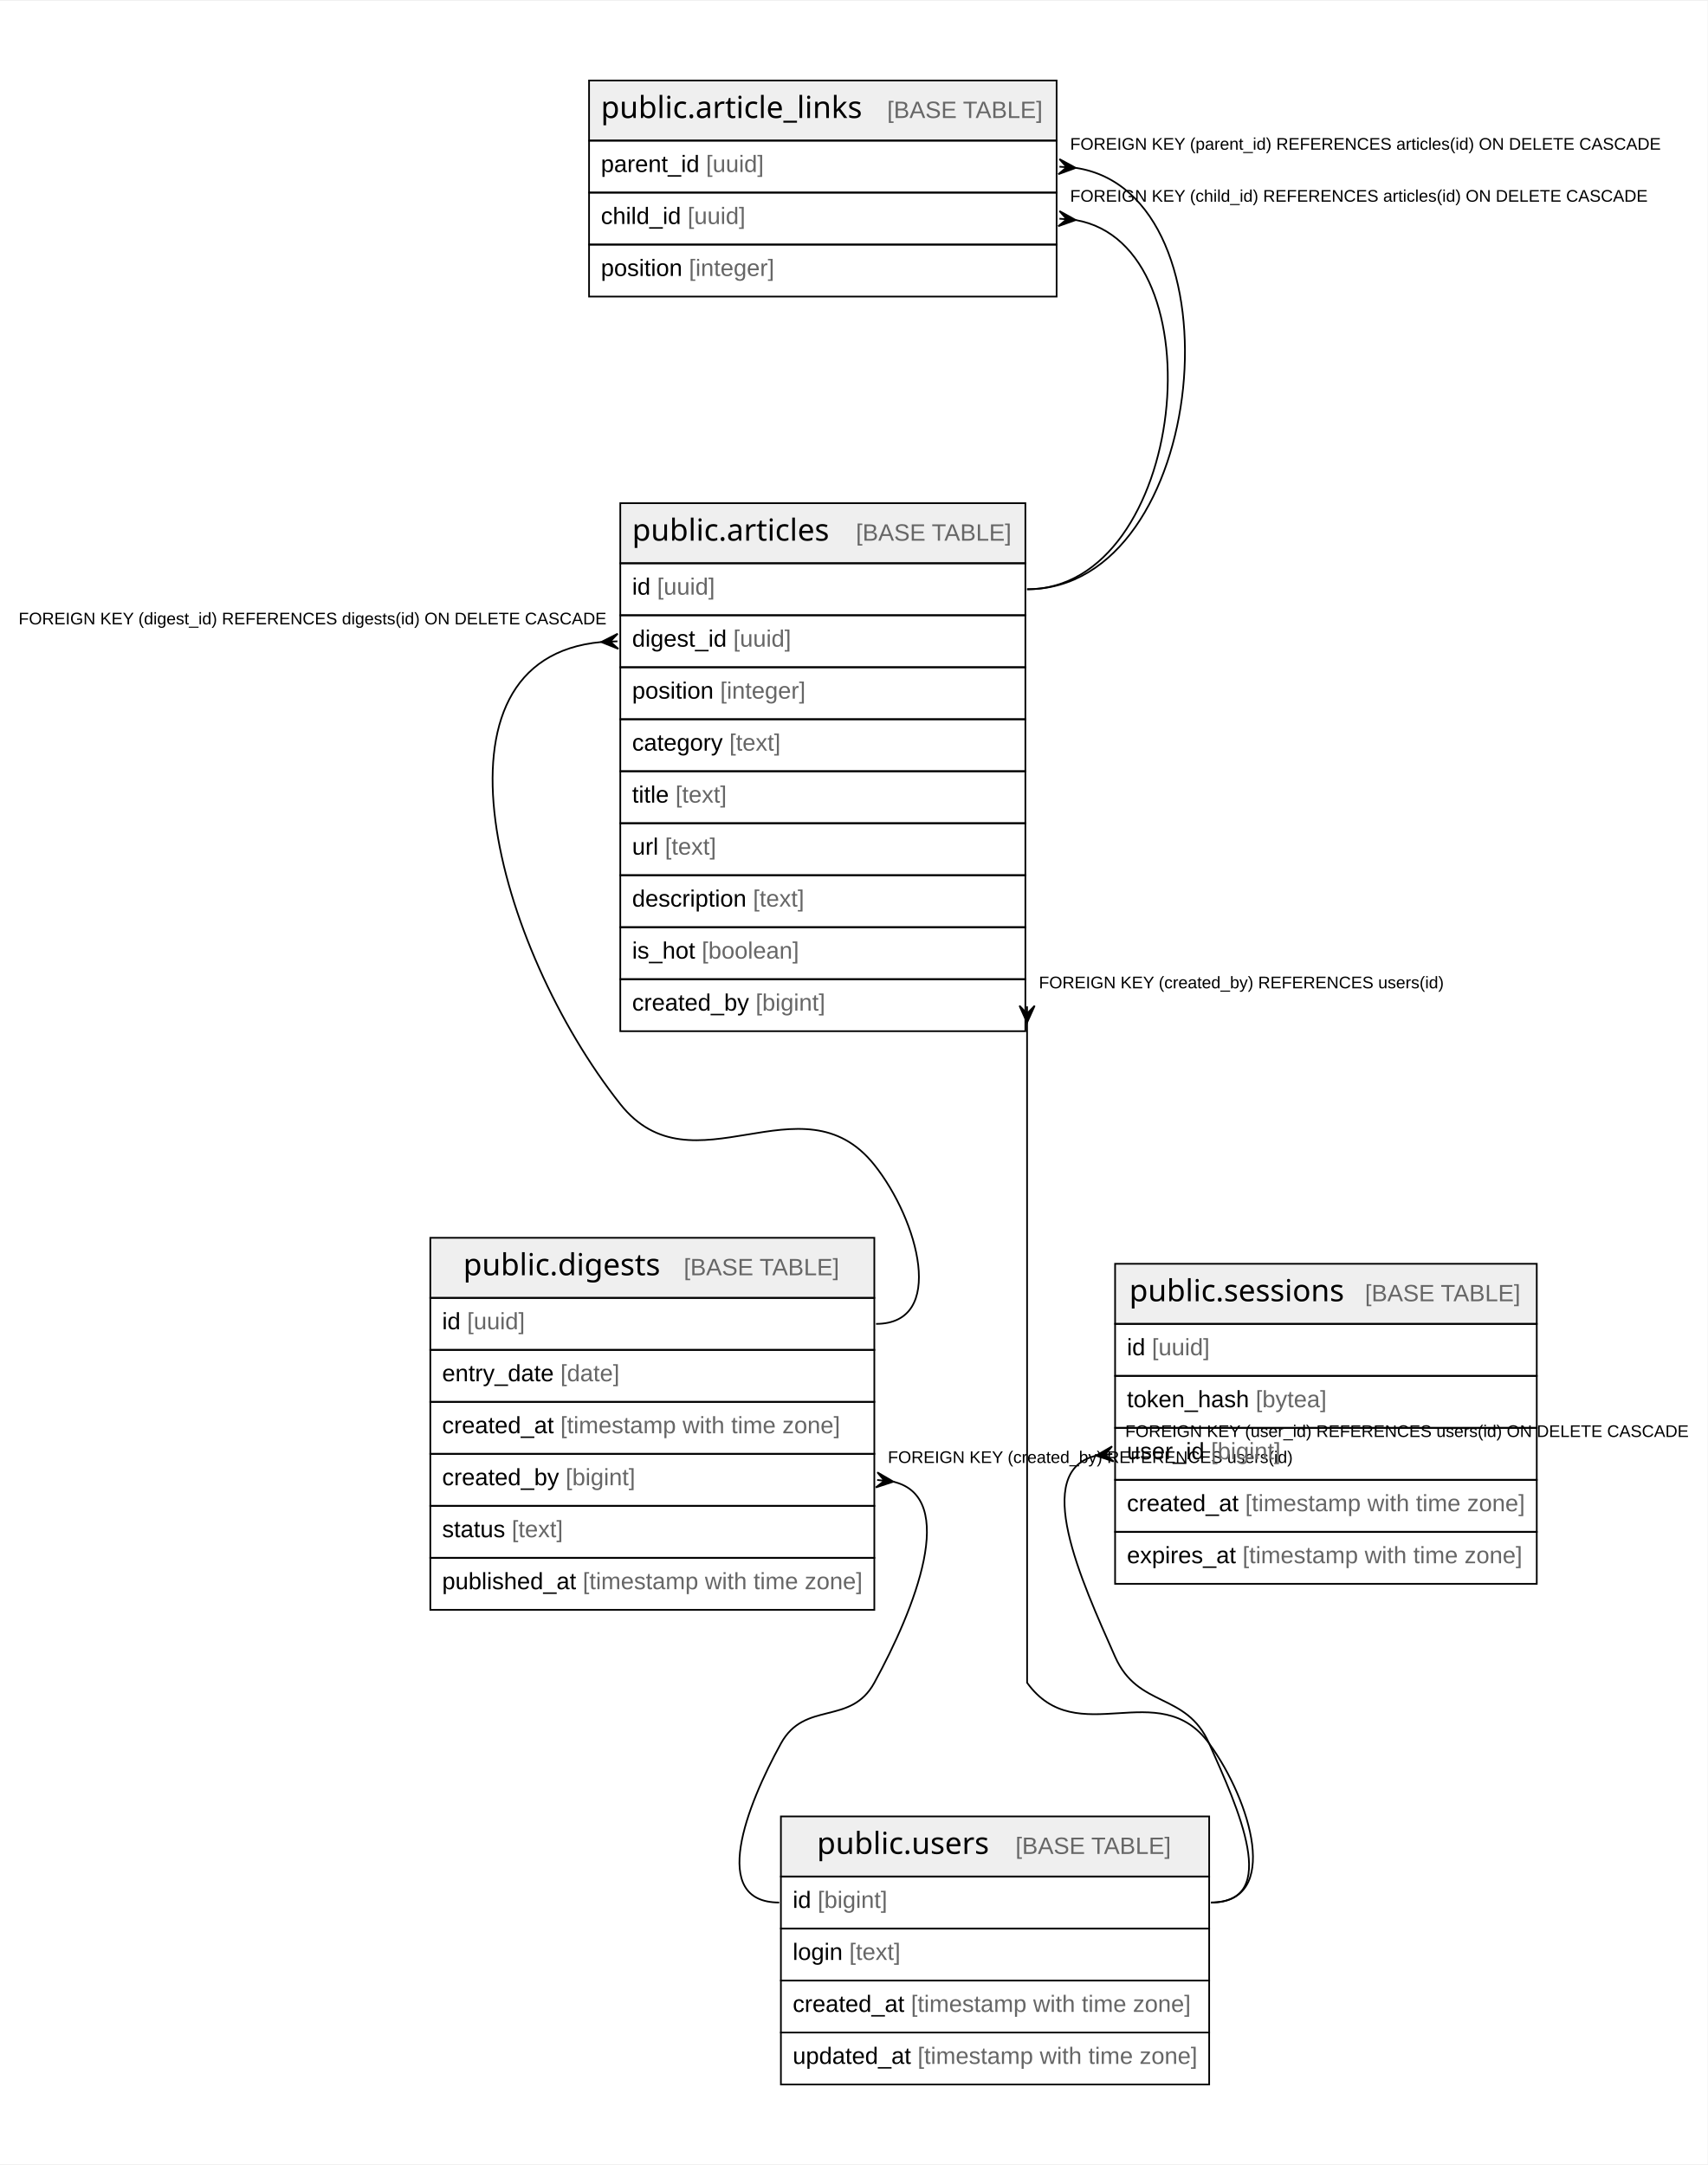
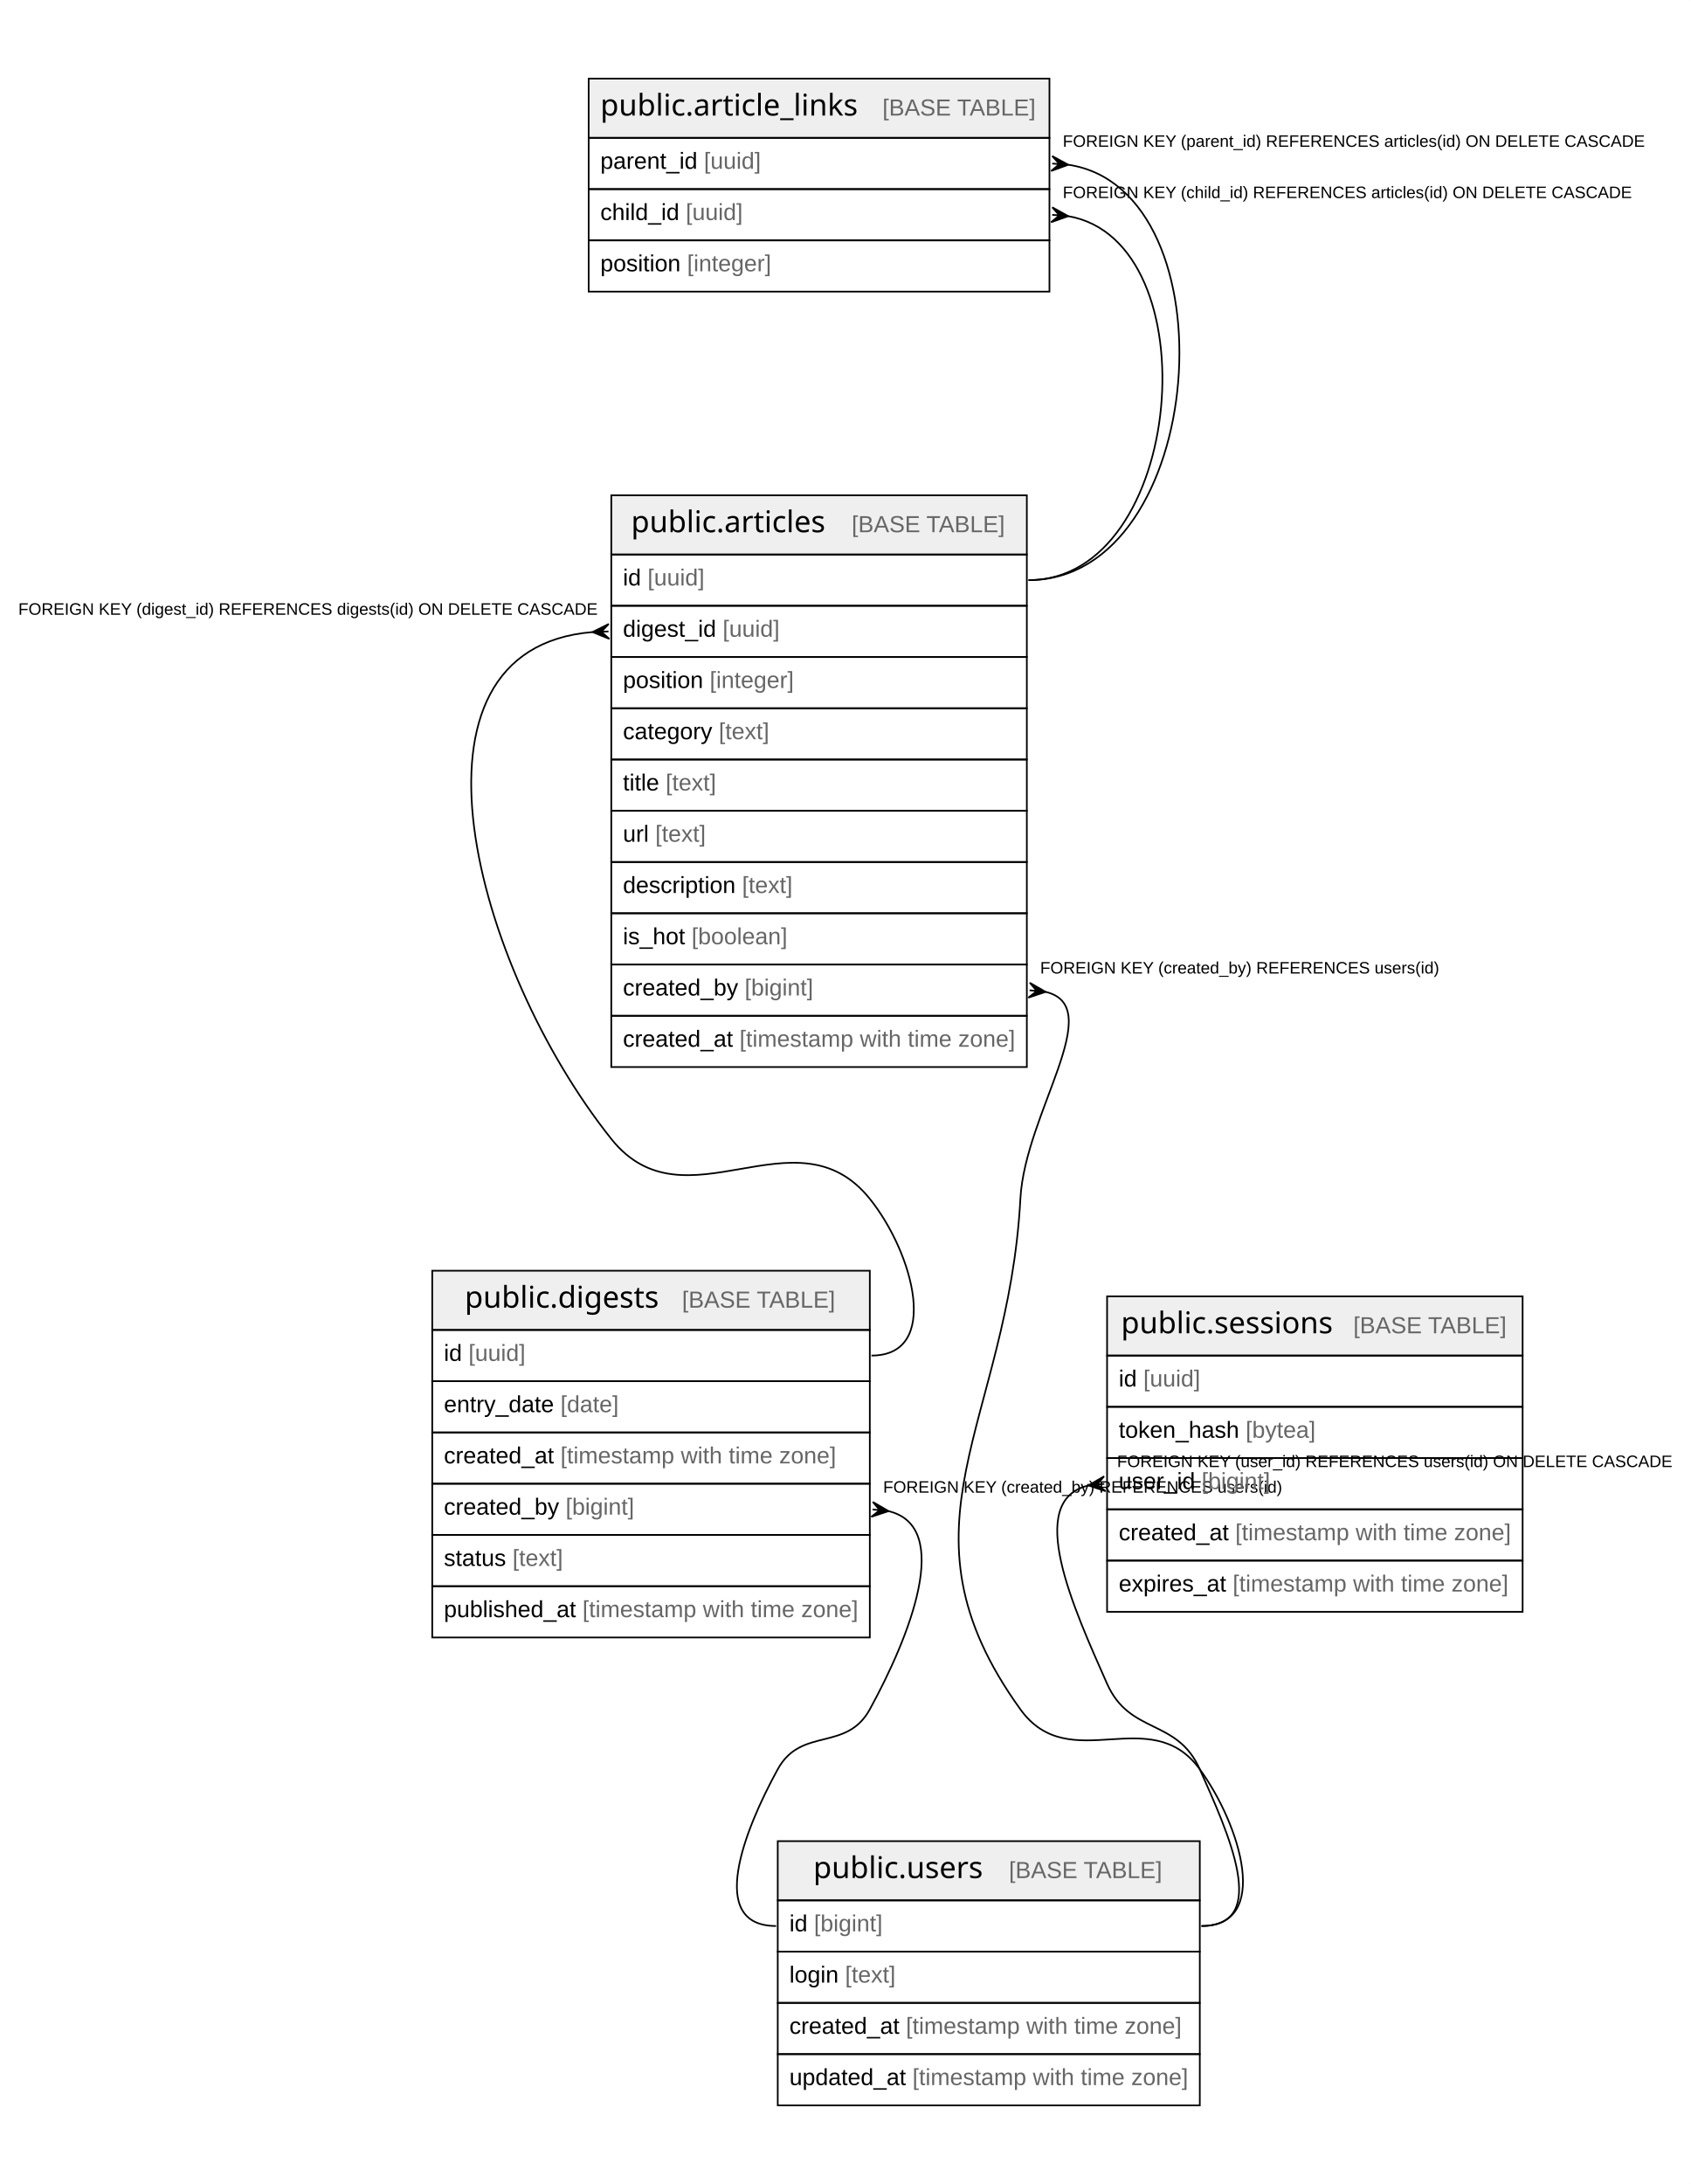
- <svg xmlns="http://www.w3.org/2000/svg" width="1011pt" height="1282pt" viewBox="0.00 0.00 1011.47 1281.60">
-   <g id="graph0" class="graph" transform="scale(1 1) rotate(0) translate(4 1277.6)">
-     <polygon fill="white" stroke="none" points="-4,4 -4,-1277.6 1007.47,-1277.6 1007.47,4 -4,4" />
+ <svg xmlns="http://www.w3.org/2000/svg" width="1016pt" height="1312pt" viewBox="0.00 0.00 1016.38 1312.40">
+   <g id="graph0" class="graph" transform="scale(1 1) rotate(0) translate(4 1308.4)">
+     <polygon fill="white" stroke="none" points="-4,4 -4,-1308.4 1012.38,-1308.4 1012.38,4 -4,4" />
    <g id="node1" class="node">
-       <polygon fill="#efefef" stroke="none" points="250.89,-509.2 250.89,-544.8 513.9,-544.8 513.9,-509.2 250.89,-509.2" />
-       <polygon fill="none" stroke="black" points="250.89,-509.2 250.89,-544.8 513.9,-544.8 513.9,-509.2 250.89,-509.2" />
-       <text text-anchor="start" x="270.41" y="-522.6" font-family="Arial Bold" font-size="18.00">public.digests</text>
-       <text text-anchor="start" x="369.9" y="-522.6" font-family="Arial" font-size="14.00">    </text>
-       <text text-anchor="start" x="401.02" y="-522.6" font-family="Arial" font-size="14.00" fill="#666666">[BASE TABLE]</text>
-       <polygon fill="none" stroke="black" points="250.89,-478.4 250.89,-509.2 513.9,-509.2 513.9,-478.4 250.89,-478.4" />
-       <text text-anchor="start" x="257.89" y="-490.6" font-family="Arial" font-size="14.00">id </text>
-       <text text-anchor="start" x="272.68" y="-490.6" font-family="Arial" font-size="14.00" fill="#666666">[uuid]</text>
-       <polygon fill="none" stroke="black" points="250.89,-447.6 250.89,-478.4 513.9,-478.4 513.9,-447.6 250.89,-447.6" />
-       <text text-anchor="start" x="257.89" y="-459.8" font-family="Arial" font-size="14.00">entry_date </text>
-       <text text-anchor="start" x="327.94" y="-459.8" font-family="Arial" font-size="14.00" fill="#666666">[date]</text>
-       <polygon fill="none" stroke="black" points="250.89,-416.8 250.89,-447.6 513.9,-447.6 513.9,-416.8 250.89,-416.8" />
-       <text text-anchor="start" x="257.89" y="-429" font-family="Arial" font-size="14.00">created_at </text>
-       <text text-anchor="start" x="327.94" y="-429" font-family="Arial" font-size="14.00" fill="#666666">[timestamp with time zone]</text>
-       <polygon fill="none" stroke="black" points="250.89,-386 250.89,-416.8 513.9,-416.8 513.9,-386 250.89,-386" />
-       <text text-anchor="start" x="257.89" y="-398.2" font-family="Arial" font-size="14.00">created_by </text>
-       <text text-anchor="start" x="331.05" y="-398.2" font-family="Arial" font-size="14.00" fill="#666666">[bigint]</text>
-       <polygon fill="none" stroke="black" points="250.89,-355.2 250.89,-386 513.9,-386 513.9,-355.2 250.89,-355.2" />
-       <text text-anchor="start" x="257.89" y="-367.4" font-family="Arial" font-size="14.00">status </text>
-       <text text-anchor="start" x="299.13" y="-367.4" font-family="Arial" font-size="14.00" fill="#666666">[text]</text>
-       <polygon fill="none" stroke="black" points="250.89,-324.4 250.89,-355.2 513.9,-355.2 513.9,-324.4 250.89,-324.4" />
-       <text text-anchor="start" x="257.89" y="-336.6" font-family="Arial" font-size="14.00">published_at </text>
-       <text text-anchor="start" x="341.18" y="-336.6" font-family="Arial" font-size="14.00" fill="#666666">[timestamp with time zone]</text>
+       <polygon fill="#efefef" stroke="none" points="255.8,-509.2 255.8,-544.8 518.81,-544.8 518.81,-509.2 255.8,-509.2" />
+       <polygon fill="none" stroke="black" points="255.8,-509.2 255.8,-544.8 518.81,-544.8 518.81,-509.2 255.8,-509.2" />
+       <text text-anchor="start" x="275.32" y="-522.6" font-family="Arial Bold" font-size="18.00">public.digests</text>
+       <text text-anchor="start" x="374.81" y="-522.6" font-family="Arial" font-size="14.00">    </text>
+       <text text-anchor="start" x="405.93" y="-522.6" font-family="Arial" font-size="14.00" fill="#666666">[BASE TABLE]</text>
+       <polygon fill="none" stroke="black" points="255.8,-478.4 255.8,-509.2 518.81,-509.2 518.81,-478.4 255.8,-478.4" />
+       <text text-anchor="start" x="262.8" y="-490.6" font-family="Arial" font-size="14.00">id </text>
+       <text text-anchor="start" x="277.59" y="-490.6" font-family="Arial" font-size="14.00" fill="#666666">[uuid]</text>
+       <polygon fill="none" stroke="black" points="255.8,-447.6 255.8,-478.4 518.81,-478.4 518.81,-447.6 255.8,-447.6" />
+       <text text-anchor="start" x="262.8" y="-459.8" font-family="Arial" font-size="14.00">entry_date </text>
+       <text text-anchor="start" x="332.85" y="-459.8" font-family="Arial" font-size="14.00" fill="#666666">[date]</text>
+       <polygon fill="none" stroke="black" points="255.8,-416.8 255.8,-447.6 518.81,-447.6 518.81,-416.8 255.8,-416.8" />
+       <text text-anchor="start" x="262.8" y="-429" font-family="Arial" font-size="14.00">created_at </text>
+       <text text-anchor="start" x="332.85" y="-429" font-family="Arial" font-size="14.00" fill="#666666">[timestamp with time zone]</text>
+       <polygon fill="none" stroke="black" points="255.8,-386 255.8,-416.8 518.81,-416.8 518.81,-386 255.8,-386" />
+       <text text-anchor="start" x="262.8" y="-398.2" font-family="Arial" font-size="14.00">created_by </text>
+       <text text-anchor="start" x="335.96" y="-398.2" font-family="Arial" font-size="14.00" fill="#666666">[bigint]</text>
+       <polygon fill="none" stroke="black" points="255.8,-355.2 255.8,-386 518.81,-386 518.81,-355.2 255.8,-355.2" />
+       <text text-anchor="start" x="262.8" y="-367.4" font-family="Arial" font-size="14.00">status </text>
+       <text text-anchor="start" x="304.04" y="-367.4" font-family="Arial" font-size="14.00" fill="#666666">[text]</text>
+       <polygon fill="none" stroke="black" points="255.8,-324.4 255.8,-355.2 518.81,-355.2 518.81,-324.4 255.8,-324.4" />
+       <text text-anchor="start" x="262.8" y="-336.6" font-family="Arial" font-size="14.00">published_at </text>
+       <text text-anchor="start" x="346.09" y="-336.6" font-family="Arial" font-size="14.00" fill="#666666">[timestamp with time zone]</text>
    </g>
    <g id="node3" class="node">
-       <polygon fill="#efefef" stroke="none" points="458.56,-166.4 458.56,-202 712.24,-202 712.24,-166.4 458.56,-166.4" />
-       <polygon fill="none" stroke="black" points="458.56,-166.4 458.56,-202 712.24,-202 712.24,-166.4 458.56,-166.4" />
-       <text text-anchor="start" x="479.91" y="-179.8" font-family="Arial Bold" font-size="18.00">public.users</text>
-       <text text-anchor="start" x="566.4" y="-179.8" font-family="Arial" font-size="14.00">    </text>
-       <text text-anchor="start" x="597.51" y="-179.8" font-family="Arial" font-size="14.00" fill="#666666">[BASE TABLE]</text>
-       <polygon fill="none" stroke="black" points="458.56,-135.6 458.56,-166.4 712.24,-166.4 712.24,-135.6 458.56,-135.6" />
-       <text text-anchor="start" x="465.56" y="-147.8" font-family="Arial" font-size="14.00">id </text>
-       <text text-anchor="start" x="480.34" y="-147.8" font-family="Arial" font-size="14.00" fill="#666666">[bigint]</text>
-       <polygon fill="none" stroke="black" points="458.56,-104.8 458.56,-135.6 712.24,-135.6 712.24,-104.8 458.56,-104.8" />
-       <text text-anchor="start" x="465.56" y="-117" font-family="Arial" font-size="14.00">login </text>
-       <text text-anchor="start" x="499.03" y="-117" font-family="Arial" font-size="14.00" fill="#666666">[text]</text>
-       <polygon fill="none" stroke="black" points="458.56,-74 458.56,-104.8 712.24,-104.8 712.24,-74 458.56,-74" />
-       <text text-anchor="start" x="465.56" y="-86.2" font-family="Arial" font-size="14.00">created_at </text>
-       <text text-anchor="start" x="535.6" y="-86.2" font-family="Arial" font-size="14.00" fill="#666666">[timestamp with time zone]</text>
-       <polygon fill="none" stroke="black" points="458.56,-43.2 458.56,-74 712.24,-74 712.24,-43.2 458.56,-43.2" />
-       <text text-anchor="start" x="465.56" y="-55.4" font-family="Arial" font-size="14.00">updated_at </text>
-       <text text-anchor="start" x="539.52" y="-55.4" font-family="Arial" font-size="14.00" fill="#666666">[timestamp with time zone]</text>
+       <polygon fill="#efefef" stroke="none" points="463.47,-166.4 463.47,-202 717.15,-202 717.15,-166.4 463.47,-166.4" />
+       <polygon fill="none" stroke="black" points="463.47,-166.4 463.47,-202 717.15,-202 717.15,-166.4 463.47,-166.4" />
+       <text text-anchor="start" x="484.82" y="-179.8" font-family="Arial Bold" font-size="18.00">public.users</text>
+       <text text-anchor="start" x="571.31" y="-179.8" font-family="Arial" font-size="14.00">    </text>
+       <text text-anchor="start" x="602.42" y="-179.8" font-family="Arial" font-size="14.00" fill="#666666">[BASE TABLE]</text>
+       <polygon fill="none" stroke="black" points="463.47,-135.6 463.47,-166.4 717.15,-166.4 717.15,-135.6 463.47,-135.6" />
+       <text text-anchor="start" x="470.47" y="-147.8" font-family="Arial" font-size="14.00">id </text>
+       <text text-anchor="start" x="485.25" y="-147.8" font-family="Arial" font-size="14.00" fill="#666666">[bigint]</text>
+       <polygon fill="none" stroke="black" points="463.47,-104.8 463.47,-135.6 717.15,-135.6 717.15,-104.8 463.47,-104.8" />
+       <text text-anchor="start" x="470.47" y="-117" font-family="Arial" font-size="14.00">login </text>
+       <text text-anchor="start" x="503.94" y="-117" font-family="Arial" font-size="14.00" fill="#666666">[text]</text>
+       <polygon fill="none" stroke="black" points="463.47,-74 463.47,-104.8 717.15,-104.8 717.15,-74 463.47,-74" />
+       <text text-anchor="start" x="470.47" y="-86.2" font-family="Arial" font-size="14.00">created_at </text>
+       <text text-anchor="start" x="540.52" y="-86.2" font-family="Arial" font-size="14.00" fill="#666666">[timestamp with time zone]</text>
+       <polygon fill="none" stroke="black" points="463.47,-43.2 463.47,-74 717.15,-74 717.15,-43.2 463.47,-43.2" />
+       <text text-anchor="start" x="470.47" y="-55.4" font-family="Arial" font-size="14.00">updated_at </text>
+       <text text-anchor="start" x="544.43" y="-55.4" font-family="Arial" font-size="14.00" fill="#666666">[timestamp with time zone]</text>
    </g>
    <g id="edge1" class="edge">
-       <path fill="none" stroke="black" d="M524.98,-400.35C564.3,-391.22 537.77,-324.76 513.9,-281.2 499.8,-255.46 472.69,-270.92 458.56,-245.2 438.4,-208.5 415.69,-151 457.56,-151" />
-       <polygon fill="black" stroke="black" points="525.18,-400.33 514.77,-396.89 519.88,-400.88 515.57,-401.33 515.57,-401.33 515.57,-401.33 519.88,-400.88 515.7,-405.84 525.18,-400.33" />
-       <text text-anchor="start" x="521.9" y="-411.4" font-family="Arial" font-size="10.00">FOREIGN KEY (created_by) REFERENCES users(id)</text>
+       <path fill="none" stroke="black" d="M529.89,-400.35C569.21,-391.22 542.68,-324.76 518.81,-281.2 504.72,-255.46 477.6,-270.92 463.47,-245.2 443.31,-208.5 420.6,-151 462.47,-151" />
+       <polygon fill="black" stroke="black" points="530.09,-400.33 519.68,-396.89 524.79,-400.88 520.48,-401.33 520.48,-401.33 520.48,-401.33 524.79,-400.88 520.62,-405.84 530.09,-400.33" />
+       <text text-anchor="start" x="526.81" y="-411.4" font-family="Arial" font-size="10.00">FOREIGN KEY (created_by) REFERENCES users(id)</text>
    </g>
    <g id="node2" class="node">
-       <polygon fill="#efefef" stroke="none" points="363.42,-944.4 363.42,-980 603.37,-980 603.37,-944.4 363.42,-944.4" />
-       <polygon fill="none" stroke="black" points="363.42,-944.4 363.42,-980 603.37,-980 603.37,-944.4 363.42,-944.4" />
-       <text text-anchor="start" x="370.42" y="-957.8" font-family="Arial Bold" font-size="18.00">public.articles</text>
-       <text text-anchor="start" x="471.88" y="-957.8" font-family="Arial" font-size="14.00">    </text>
-       <text text-anchor="start" x="503" y="-957.8" font-family="Arial" font-size="14.00" fill="#666666">[BASE TABLE]</text>
-       <polygon fill="none" stroke="black" points="363.42,-913.6 363.42,-944.4 603.37,-944.4 603.37,-913.6 363.42,-913.6" />
-       <text text-anchor="start" x="370.42" y="-925.8" font-family="Arial" font-size="14.00">id </text>
-       <text text-anchor="start" x="385.21" y="-925.8" font-family="Arial" font-size="14.00" fill="#666666">[uuid]</text>
-       <polygon fill="none" stroke="black" points="363.42,-882.8 363.42,-913.6 603.37,-913.6 603.37,-882.8 363.42,-882.8" />
-       <text text-anchor="start" x="370.42" y="-895" font-family="Arial" font-size="14.00">digest_id </text>
-       <text text-anchor="start" x="430.35" y="-895" font-family="Arial" font-size="14.00" fill="#666666">[uuid]</text>
-       <polygon fill="none" stroke="black" points="363.42,-852 363.42,-882.8 603.37,-882.8 603.37,-852 363.42,-852" />
-       <text text-anchor="start" x="370.42" y="-864.2" font-family="Arial" font-size="14.00">position </text>
-       <text text-anchor="start" x="422.57" y="-864.2" font-family="Arial" font-size="14.00" fill="#666666">[integer]</text>
-       <polygon fill="none" stroke="black" points="363.42,-821.2 363.42,-852 603.37,-852 603.37,-821.2 363.42,-821.2" />
-       <text text-anchor="start" x="370.42" y="-833.4" font-family="Arial" font-size="14.00">category </text>
-       <text text-anchor="start" x="428.01" y="-833.4" font-family="Arial" font-size="14.00" fill="#666666">[text]</text>
-       <polygon fill="none" stroke="black" points="363.42,-790.4 363.42,-821.2 603.37,-821.2 603.37,-790.4 363.42,-790.4" />
-       <text text-anchor="start" x="370.42" y="-802.6" font-family="Arial" font-size="14.00">title </text>
-       <text text-anchor="start" x="396.1" y="-802.6" font-family="Arial" font-size="14.00" fill="#666666">[text]</text>
-       <polygon fill="none" stroke="black" points="363.42,-759.6 363.42,-790.4 603.37,-790.4 603.37,-759.6 363.42,-759.6" />
-       <text text-anchor="start" x="370.42" y="-771.8" font-family="Arial" font-size="14.00">url </text>
-       <text text-anchor="start" x="389.87" y="-771.8" font-family="Arial" font-size="14.00" fill="#666666">[text]</text>
-       <polygon fill="none" stroke="black" points="363.42,-728.8 363.42,-759.6 603.37,-759.6 603.37,-728.8 363.42,-728.8" />
-       <text text-anchor="start" x="370.42" y="-741" font-family="Arial" font-size="14.00">description </text>
-       <text text-anchor="start" x="442.02" y="-741" font-family="Arial" font-size="14.00" fill="#666666">[text]</text>
-       <polygon fill="none" stroke="black" points="363.42,-698 363.42,-728.8 603.37,-728.8 603.37,-698 363.42,-698" />
-       <text text-anchor="start" x="370.42" y="-710.2" font-family="Arial" font-size="14.00">is_hot </text>
-       <text text-anchor="start" x="411.67" y="-710.2" font-family="Arial" font-size="14.00" fill="#666666">[boolean]</text>
-       <polygon fill="none" stroke="black" points="363.42,-667.2 363.42,-698 603.37,-698 603.37,-667.2 363.42,-667.2" />
-       <text text-anchor="start" x="370.42" y="-679.4" font-family="Arial" font-size="14.00">created_by </text>
-       <text text-anchor="start" x="443.58" y="-679.4" font-family="Arial" font-size="14.00" fill="#666666">[bigint]</text>
+       <polygon fill="#efefef" stroke="none" points="363.42,-975.2 363.42,-1010.8 613.19,-1010.8 613.19,-975.2 363.42,-975.2" />
+       <polygon fill="none" stroke="black" points="363.42,-975.2 363.42,-1010.8 613.19,-1010.8 613.19,-975.2 363.42,-975.2" />
+       <text text-anchor="start" x="375.33" y="-988.6" font-family="Arial Bold" font-size="18.00">public.articles</text>
+       <text text-anchor="start" x="476.79" y="-988.6" font-family="Arial" font-size="14.00">    </text>
+       <text text-anchor="start" x="507.91" y="-988.6" font-family="Arial" font-size="14.00" fill="#666666">[BASE TABLE]</text>
+       <polygon fill="none" stroke="black" points="363.42,-944.4 363.42,-975.2 613.19,-975.2 613.19,-944.4 363.42,-944.4" />
+       <text text-anchor="start" x="370.42" y="-956.6" font-family="Arial" font-size="14.00">id </text>
+       <text text-anchor="start" x="385.21" y="-956.6" font-family="Arial" font-size="14.00" fill="#666666">[uuid]</text>
+       <polygon fill="none" stroke="black" points="363.42,-913.6 363.42,-944.4 613.19,-944.4 613.19,-913.6 363.42,-913.6" />
+       <text text-anchor="start" x="370.42" y="-925.8" font-family="Arial" font-size="14.00">digest_id </text>
+       <text text-anchor="start" x="430.35" y="-925.8" font-family="Arial" font-size="14.00" fill="#666666">[uuid]</text>
+       <polygon fill="none" stroke="black" points="363.42,-882.8 363.42,-913.6 613.19,-913.6 613.19,-882.8 363.42,-882.8" />
+       <text text-anchor="start" x="370.42" y="-895" font-family="Arial" font-size="14.00">position </text>
+       <text text-anchor="start" x="422.57" y="-895" font-family="Arial" font-size="14.00" fill="#666666">[integer]</text>
+       <polygon fill="none" stroke="black" points="363.42,-852 363.42,-882.8 613.19,-882.8 613.19,-852 363.42,-852" />
+       <text text-anchor="start" x="370.42" y="-864.2" font-family="Arial" font-size="14.00">category </text>
+       <text text-anchor="start" x="428.01" y="-864.2" font-family="Arial" font-size="14.00" fill="#666666">[text]</text>
+       <polygon fill="none" stroke="black" points="363.42,-821.2 363.42,-852 613.19,-852 613.19,-821.2 363.42,-821.2" />
+       <text text-anchor="start" x="370.42" y="-833.4" font-family="Arial" font-size="14.00">title </text>
+       <text text-anchor="start" x="396.1" y="-833.4" font-family="Arial" font-size="14.00" fill="#666666">[text]</text>
+       <polygon fill="none" stroke="black" points="363.42,-790.4 363.42,-821.2 613.19,-821.2 613.19,-790.4 363.42,-790.4" />
+       <text text-anchor="start" x="370.42" y="-802.6" font-family="Arial" font-size="14.00">url </text>
+       <text text-anchor="start" x="389.87" y="-802.6" font-family="Arial" font-size="14.00" fill="#666666">[text]</text>
+       <polygon fill="none" stroke="black" points="363.42,-759.6 363.42,-790.4 613.19,-790.4 613.19,-759.6 363.42,-759.6" />
+       <text text-anchor="start" x="370.42" y="-771.8" font-family="Arial" font-size="14.00">description </text>
+       <text text-anchor="start" x="442.02" y="-771.8" font-family="Arial" font-size="14.00" fill="#666666">[text]</text>
+       <polygon fill="none" stroke="black" points="363.42,-728.8 363.42,-759.6 613.19,-759.6 613.19,-728.8 363.42,-728.8" />
+       <text text-anchor="start" x="370.42" y="-741" font-family="Arial" font-size="14.00">is_hot </text>
+       <text text-anchor="start" x="411.67" y="-741" font-family="Arial" font-size="14.00" fill="#666666">[boolean]</text>
+       <polygon fill="none" stroke="black" points="363.42,-698 363.42,-728.8 613.19,-728.8 613.19,-698 363.42,-698" />
+       <text text-anchor="start" x="370.42" y="-710.2" font-family="Arial" font-size="14.00">created_by </text>
+       <text text-anchor="start" x="443.58" y="-710.2" font-family="Arial" font-size="14.00" fill="#666666">[bigint]</text>
+       <polygon fill="none" stroke="black" points="363.42,-667.2 363.42,-698 613.19,-698 613.19,-667.2 363.42,-667.2" />
+       <text text-anchor="start" x="370.42" y="-679.4" font-family="Arial" font-size="14.00">created_at </text>
+       <text text-anchor="start" x="440.47" y="-679.4" font-family="Arial" font-size="14.00" fill="#666666">[timestamp with time zone]</text>
    </g>
    <g id="edge2" class="edge">
-       <path fill="none" stroke="black" d="M352.14,-897.75C243.35,-887.8 289.98,-716.74 363.42,-624 406.12,-570.09 471.02,-641.76 513.9,-588 540.01,-555.27 556.77,-493.8 514.9,-493.8" />
-       <polygon fill="black" stroke="black" points="352.1,-897.74 361.89,-902.68 357.43,-897.98 361.75,-898.17 361.75,-898.17 361.75,-898.17 357.43,-897.98 362.29,-893.69 352.1,-897.74" />
-       <text text-anchor="start" x="7" y="-908.2" font-family="Arial" font-size="10.00">FOREIGN KEY (digest_id) REFERENCES digests(id) ON DELETE CASCADE</text>
+       <path fill="none" stroke="black" d="M352.09,-928.59C229.63,-918.57 281.13,-727.19 363.42,-624 407.62,-568.57 474.41,-643.26 518.81,-588 545.04,-555.36 561.68,-493.8 519.81,-493.8" />
+       <polygon fill="black" stroke="black" points="352.1,-928.59 361.91,-933.48 357.43,-928.8 361.75,-928.97 361.75,-928.97 361.75,-928.97 357.43,-928.8 362.27,-924.49 352.1,-928.59" />
+       <text text-anchor="start" x="7" y="-939" font-family="Arial" font-size="10.00">FOREIGN KEY (digest_id) REFERENCES digests(id) ON DELETE CASCADE</text>
    </g>
    <g id="edge3" class="edge">
-       <path fill="none" stroke="black" d="M604.37,-672.27C604.38,-609.45 604.4,-281.2 604.4,-281.2 633.94,-240.2 682.49,-286.04 712.24,-245.2 736.89,-211.36 755.11,-151 713.24,-151" />
-       <polygon fill="black" stroke="black" points="604.37,-672.27 599.87,-682.27 604.37,-677.6 604.37,-681.93 604.37,-681.93 604.37,-681.93 604.37,-677.6 608.87,-682.27 604.37,-672.27" />
-       <text text-anchor="start" x="611.37" y="-692.6" font-family="Arial" font-size="10.00">FOREIGN KEY (created_by) REFERENCES users(id)</text>
+       <path fill="none" stroke="black" d="M624.34,-712.4C662.13,-703.67 612.09,-639.78 609.31,-588 601.98,-451.84 529.6,-391.84 609.31,-281.2 638.84,-240.2 687.4,-286.04 717.15,-245.2 741.8,-211.36 760.02,-151 718.15,-151" />
+       <polygon fill="black" stroke="black" points="624.48,-712.38 614.08,-708.89 619.17,-712.91 614.86,-713.33 614.86,-713.33 614.86,-713.33 619.17,-712.91 614.97,-717.85 624.48,-712.38" />
+       <text text-anchor="start" x="621.19" y="-723.4" font-family="Arial" font-size="10.00">FOREIGN KEY (created_by) REFERENCES users(id)</text>
    </g>
    <g id="node4" class="node">
-       <polygon fill="#efefef" stroke="none" points="656.51,-493.8 656.51,-529.4 906.28,-529.4 906.28,-493.8 656.51,-493.8" />
-       <polygon fill="none" stroke="black" points="656.51,-493.8 656.51,-529.4 906.28,-529.4 906.28,-493.8 656.51,-493.8" />
-       <text text-anchor="start" x="664.9" y="-507.2" font-family="Arial Bold" font-size="18.00">public.sessions</text>
-       <text text-anchor="start" x="773.4" y="-507.2" font-family="Arial" font-size="14.00">    </text>
-       <text text-anchor="start" x="804.52" y="-507.2" font-family="Arial" font-size="14.00" fill="#666666">[BASE TABLE]</text>
-       <polygon fill="none" stroke="black" points="656.51,-463 656.51,-493.8 906.28,-493.8 906.28,-463 656.51,-463" />
-       <text text-anchor="start" x="663.51" y="-475.2" font-family="Arial" font-size="14.00">id </text>
-       <text text-anchor="start" x="678.3" y="-475.2" font-family="Arial" font-size="14.00" fill="#666666">[uuid]</text>
-       <polygon fill="none" stroke="black" points="656.51,-432.2 656.51,-463 906.28,-463 906.28,-432.2 656.51,-432.2" />
-       <text text-anchor="start" x="663.51" y="-444.4" font-family="Arial" font-size="14.00">token_hash </text>
-       <text text-anchor="start" x="739.79" y="-444.4" font-family="Arial" font-size="14.00" fill="#666666">[bytea]</text>
-       <polygon fill="none" stroke="black" points="656.51,-401.4 656.51,-432.2 906.28,-432.2 906.28,-401.4 656.51,-401.4" />
-       <text text-anchor="start" x="663.51" y="-413.6" font-family="Arial" font-size="14.00">user_id </text>
-       <text text-anchor="start" x="713.32" y="-413.6" font-family="Arial" font-size="14.00" fill="#666666">[bigint]</text>
-       <polygon fill="none" stroke="black" points="656.51,-370.6 656.51,-401.4 906.28,-401.4 906.28,-370.6 656.51,-370.6" />
-       <text text-anchor="start" x="663.51" y="-382.8" font-family="Arial" font-size="14.00">created_at </text>
-       <text text-anchor="start" x="733.56" y="-382.8" font-family="Arial" font-size="14.00" fill="#666666">[timestamp with time zone]</text>
-       <polygon fill="none" stroke="black" points="656.51,-339.8 656.51,-370.6 906.28,-370.6 906.28,-339.8 656.51,-339.8" />
-       <text text-anchor="start" x="663.51" y="-352" font-family="Arial" font-size="14.00">expires_at </text>
-       <text text-anchor="start" x="731.99" y="-352" font-family="Arial" font-size="14.00" fill="#666666">[timestamp with time zone]</text>
+       <polygon fill="#efefef" stroke="none" points="661.42,-493.8 661.42,-529.4 911.19,-529.4 911.19,-493.8 661.42,-493.8" />
+       <polygon fill="none" stroke="black" points="661.42,-493.8 661.42,-529.4 911.19,-529.4 911.19,-493.8 661.42,-493.8" />
+       <text text-anchor="start" x="669.81" y="-507.2" font-family="Arial Bold" font-size="18.00">public.sessions</text>
+       <text text-anchor="start" x="778.31" y="-507.2" font-family="Arial" font-size="14.00">    </text>
+       <text text-anchor="start" x="809.43" y="-507.2" font-family="Arial" font-size="14.00" fill="#666666">[BASE TABLE]</text>
+       <polygon fill="none" stroke="black" points="661.42,-463 661.42,-493.8 911.19,-493.8 911.19,-463 661.42,-463" />
+       <text text-anchor="start" x="668.42" y="-475.2" font-family="Arial" font-size="14.00">id </text>
+       <text text-anchor="start" x="683.21" y="-475.2" font-family="Arial" font-size="14.00" fill="#666666">[uuid]</text>
+       <polygon fill="none" stroke="black" points="661.42,-432.2 661.42,-463 911.19,-463 911.19,-432.2 661.42,-432.2" />
+       <text text-anchor="start" x="668.42" y="-444.4" font-family="Arial" font-size="14.00">token_hash </text>
+       <text text-anchor="start" x="744.71" y="-444.4" font-family="Arial" font-size="14.00" fill="#666666">[bytea]</text>
+       <polygon fill="none" stroke="black" points="661.42,-401.4 661.42,-432.2 911.19,-432.2 911.19,-401.4 661.42,-401.4" />
+       <text text-anchor="start" x="668.42" y="-413.6" font-family="Arial" font-size="14.00">user_id </text>
+       <text text-anchor="start" x="718.23" y="-413.6" font-family="Arial" font-size="14.00" fill="#666666">[bigint]</text>
+       <polygon fill="none" stroke="black" points="661.42,-370.6 661.42,-401.4 911.19,-401.4 911.19,-370.6 661.42,-370.6" />
+       <text text-anchor="start" x="668.42" y="-382.8" font-family="Arial" font-size="14.00">created_at </text>
+       <text text-anchor="start" x="738.47" y="-382.8" font-family="Arial" font-size="14.00" fill="#666666">[timestamp with time zone]</text>
+       <polygon fill="none" stroke="black" points="661.42,-339.8 661.42,-370.6 911.19,-370.6 911.19,-339.8 661.42,-339.8" />
+       <text text-anchor="start" x="668.42" y="-352" font-family="Arial" font-size="14.00">expires_at </text>
+       <text text-anchor="start" x="736.91" y="-352" font-family="Arial" font-size="14.00" fill="#666666">[timestamp with time zone]</text>
    </g>
    <g id="edge4" class="edge">
-       <path fill="none" stroke="black" d="M645.49,-415.77C606.64,-406.88 636.39,-342.01 656.51,-296.6 670.16,-265.79 698.56,-275.99 712.24,-245.2 729.24,-206.94 755.11,-151 713.24,-151" />
-       <polygon fill="black" stroke="black" points="645.23,-415.75 654.72,-421.24 650.54,-416.29 654.85,-416.73 654.85,-416.73 654.85,-416.73 650.54,-416.29 655.64,-412.29 645.23,-415.75" />
-       <text text-anchor="start" x="662.51" y="-426.8" font-family="Arial" font-size="10.00">FOREIGN KEY (user_id) REFERENCES users(id) ON DELETE CASCADE</text>
+       <path fill="none" stroke="black" d="M650.4,-415.77C611.55,-406.88 641.3,-342.01 661.42,-296.6 675.07,-265.79 703.47,-275.99 717.15,-245.2 734.15,-206.94 760.02,-151 718.15,-151" />
+       <polygon fill="black" stroke="black" points="650.14,-415.75 659.63,-421.24 655.45,-416.29 659.76,-416.73 659.76,-416.73 659.76,-416.73 655.45,-416.29 660.55,-412.29 650.14,-415.75" />
+       <text text-anchor="start" x="667.42" y="-426.8" font-family="Arial" font-size="10.00">FOREIGN KEY (user_id) REFERENCES users(id) ON DELETE CASCADE</text>
    </g>
    <g id="node5" class="node">
-       <polygon fill="#efefef" stroke="none" points="344.92,-1194.8 344.92,-1230.4 621.87,-1230.4 621.87,-1194.8 344.92,-1194.8" />
-       <polygon fill="none" stroke="black" points="344.92,-1194.8 344.92,-1230.4 621.87,-1230.4 621.87,-1194.8 344.92,-1194.8" />
-       <text text-anchor="start" x="351.92" y="-1208.2" font-family="Arial Bold" font-size="18.00">public.article_links</text>
-       <text text-anchor="start" x="490.38" y="-1208.2" font-family="Arial" font-size="14.00">    </text>
-       <text text-anchor="start" x="521.5" y="-1208.2" font-family="Arial" font-size="14.00" fill="#666666">[BASE TABLE]</text>
-       <polygon fill="none" stroke="black" points="344.92,-1164 344.92,-1194.8 621.87,-1194.8 621.87,-1164 344.92,-1164" />
-       <text text-anchor="start" x="351.92" y="-1176.2" font-family="Arial" font-size="14.00">parent_id </text>
-       <text text-anchor="start" x="414.19" y="-1176.2" font-family="Arial" font-size="14.00" fill="#666666">[uuid]</text>
-       <polygon fill="none" stroke="black" points="344.92,-1133.2 344.92,-1164 621.87,-1164 621.87,-1133.2 344.92,-1133.2" />
-       <text text-anchor="start" x="351.92" y="-1145.4" font-family="Arial" font-size="14.00">child_id </text>
-       <text text-anchor="start" x="403.29" y="-1145.4" font-family="Arial" font-size="14.00" fill="#666666">[uuid]</text>
-       <polygon fill="none" stroke="black" points="344.92,-1102.4 344.92,-1133.2 621.87,-1133.2 621.87,-1102.4 344.92,-1102.4" />
-       <text text-anchor="start" x="351.92" y="-1114.6" font-family="Arial" font-size="14.00">position </text>
-       <text text-anchor="start" x="404.07" y="-1114.6" font-family="Arial" font-size="14.00" fill="#666666">[integer]</text>
+       <polygon fill="#efefef" stroke="none" points="349.83,-1225.6 349.83,-1261.2 626.78,-1261.2 626.78,-1225.6 349.83,-1225.6" />
+       <polygon fill="none" stroke="black" points="349.83,-1225.6 349.83,-1261.2 626.78,-1261.2 626.78,-1225.6 349.83,-1225.6" />
+       <text text-anchor="start" x="356.83" y="-1239" font-family="Arial Bold" font-size="18.00">public.article_links</text>
+       <text text-anchor="start" x="495.3" y="-1239" font-family="Arial" font-size="14.00">    </text>
+       <text text-anchor="start" x="526.41" y="-1239" font-family="Arial" font-size="14.00" fill="#666666">[BASE TABLE]</text>
+       <polygon fill="none" stroke="black" points="349.83,-1194.8 349.83,-1225.6 626.78,-1225.6 626.78,-1194.8 349.83,-1194.8" />
+       <text text-anchor="start" x="356.83" y="-1207" font-family="Arial" font-size="14.00">parent_id </text>
+       <text text-anchor="start" x="419.1" y="-1207" font-family="Arial" font-size="14.00" fill="#666666">[uuid]</text>
+       <polygon fill="none" stroke="black" points="349.83,-1164 349.83,-1194.8 626.78,-1194.8 626.78,-1164 349.83,-1164" />
+       <text text-anchor="start" x="356.83" y="-1176.2" font-family="Arial" font-size="14.00">child_id </text>
+       <text text-anchor="start" x="408.2" y="-1176.2" font-family="Arial" font-size="14.00" fill="#666666">[uuid]</text>
+       <polygon fill="none" stroke="black" points="349.83,-1133.2 349.83,-1164 626.78,-1164 626.78,-1133.2 349.83,-1133.2" />
+       <text text-anchor="start" x="356.83" y="-1145.4" font-family="Arial" font-size="14.00">position </text>
+       <text text-anchor="start" x="408.98" y="-1145.4" font-family="Arial" font-size="14.00" fill="#666666">[integer]</text>
    </g>
    <g id="edge5" class="edge">
-       <path fill="none" stroke="black" d="M633.04,-1147.76C719.38,-1133.02 698.78,-929 604.37,-929" />
-       <polygon fill="black" stroke="black" points="633.17,-1147.75 622.84,-1144.09 627.86,-1148.19 623.54,-1148.54 623.54,-1148.54 623.54,-1148.54 627.86,-1148.19 623.58,-1153.06 633.17,-1147.75" />
-       <text text-anchor="start" x="629.87" y="-1158.6" font-family="Arial" font-size="10.00">FOREIGN KEY (child_id) REFERENCES articles(id) ON DELETE CASCADE</text>
+       <path fill="none" stroke="black" d="M637.95,-1178.56C724.48,-1163.82 708.45,-959.8 614.19,-959.8" />
+       <polygon fill="black" stroke="black" points="638.08,-1178.55 627.75,-1174.89 632.77,-1178.99 628.45,-1179.34 628.45,-1179.34 628.45,-1179.34 632.77,-1178.99 628.49,-1183.86 638.08,-1178.55" />
+       <text text-anchor="start" x="634.78" y="-1189.4" font-family="Arial" font-size="10.00">FOREIGN KEY (child_id) REFERENCES articles(id) ON DELETE CASCADE</text>
    </g>
    <g id="edge6" class="edge">
-       <path fill="none" stroke="black" d="M633.26,-1178.64C733.18,-1163.52 712.37,-929 604.37,-929" />
-       <polygon fill="black" stroke="black" points="633.18,-1178.64 622.88,-1174.89 627.86,-1179.03 623.54,-1179.35 623.54,-1179.35 623.54,-1179.35 627.86,-1179.03 623.54,-1183.86 633.18,-1178.64" />
-       <text text-anchor="start" x="629.87" y="-1189.4" font-family="Arial" font-size="10.00">FOREIGN KEY (parent_id) REFERENCES articles(id) ON DELETE CASCADE</text>
+       <path fill="none" stroke="black" d="M638.17,-1209.44C738.26,-1194.32 722.06,-959.8 614.19,-959.8" />
+       <polygon fill="black" stroke="black" points="638.09,-1209.44 627.79,-1205.69 632.77,-1209.83 628.45,-1210.15 628.45,-1210.15 628.45,-1210.15 632.77,-1209.83 628.45,-1214.66 638.09,-1209.44" />
+       <text text-anchor="start" x="634.78" y="-1220.2" font-family="Arial" font-size="10.00">FOREIGN KEY (parent_id) REFERENCES articles(id) ON DELETE CASCADE</text>
    </g>
  </g>
</svg>
